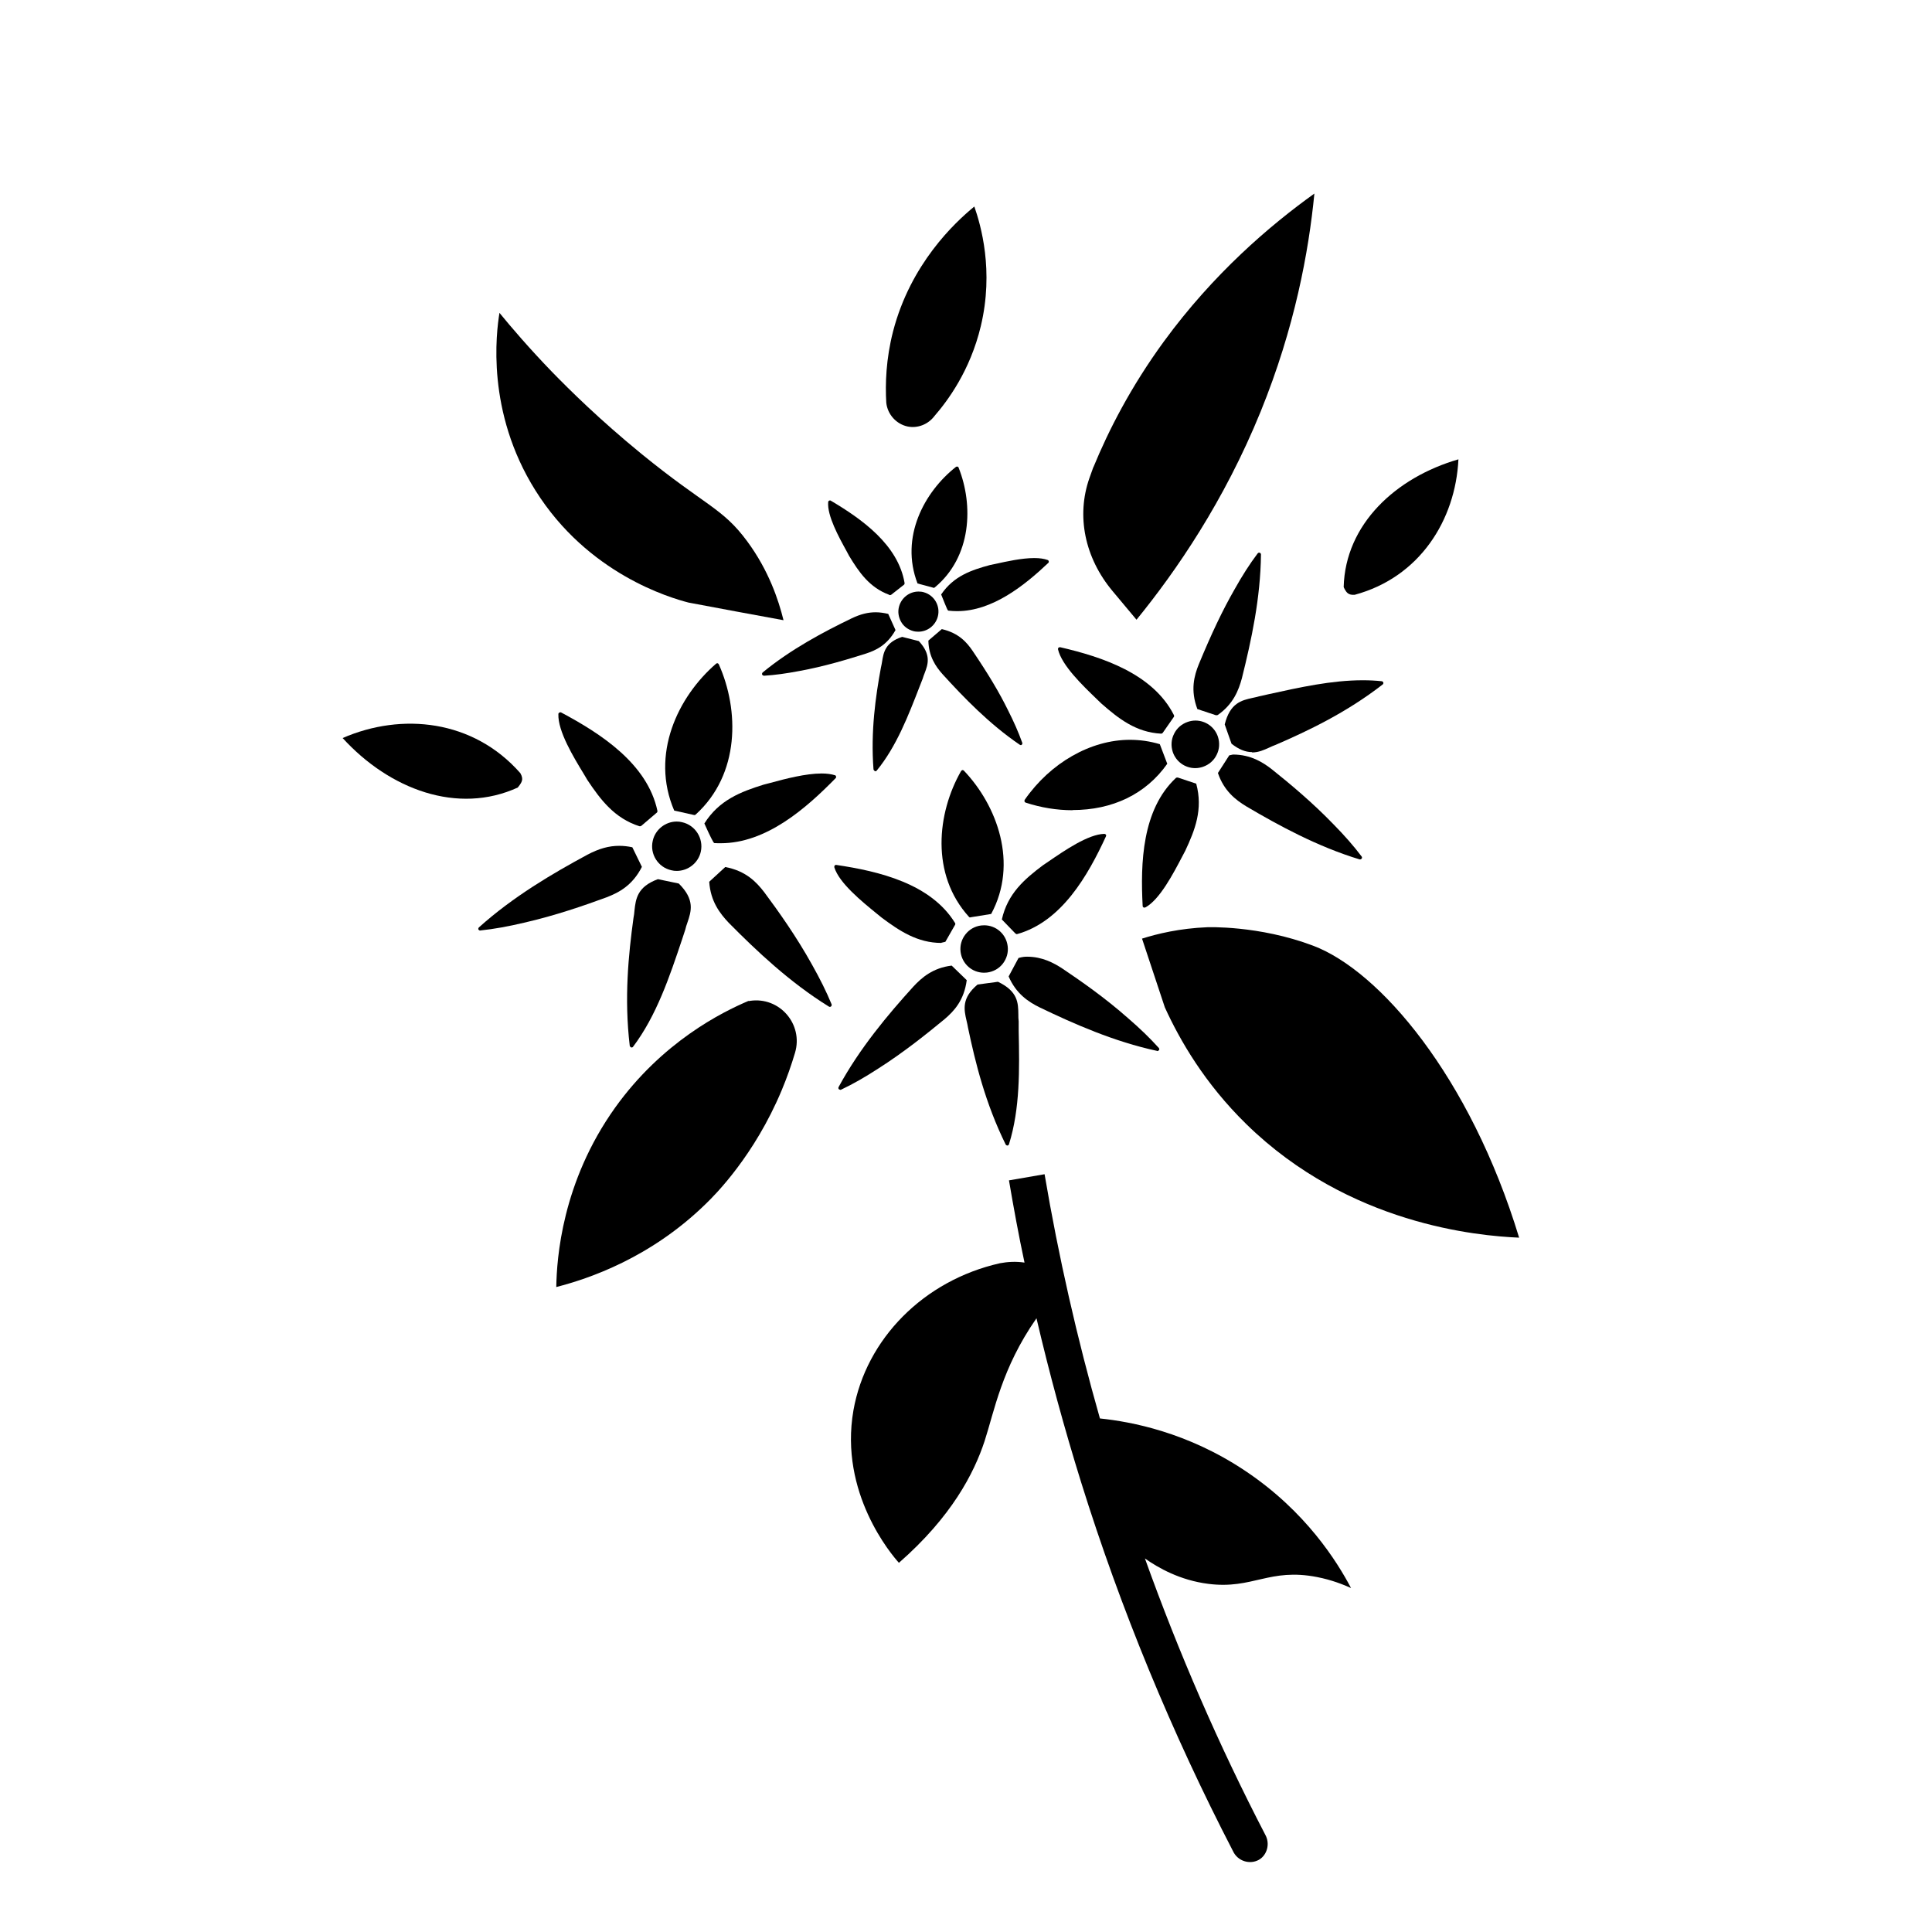
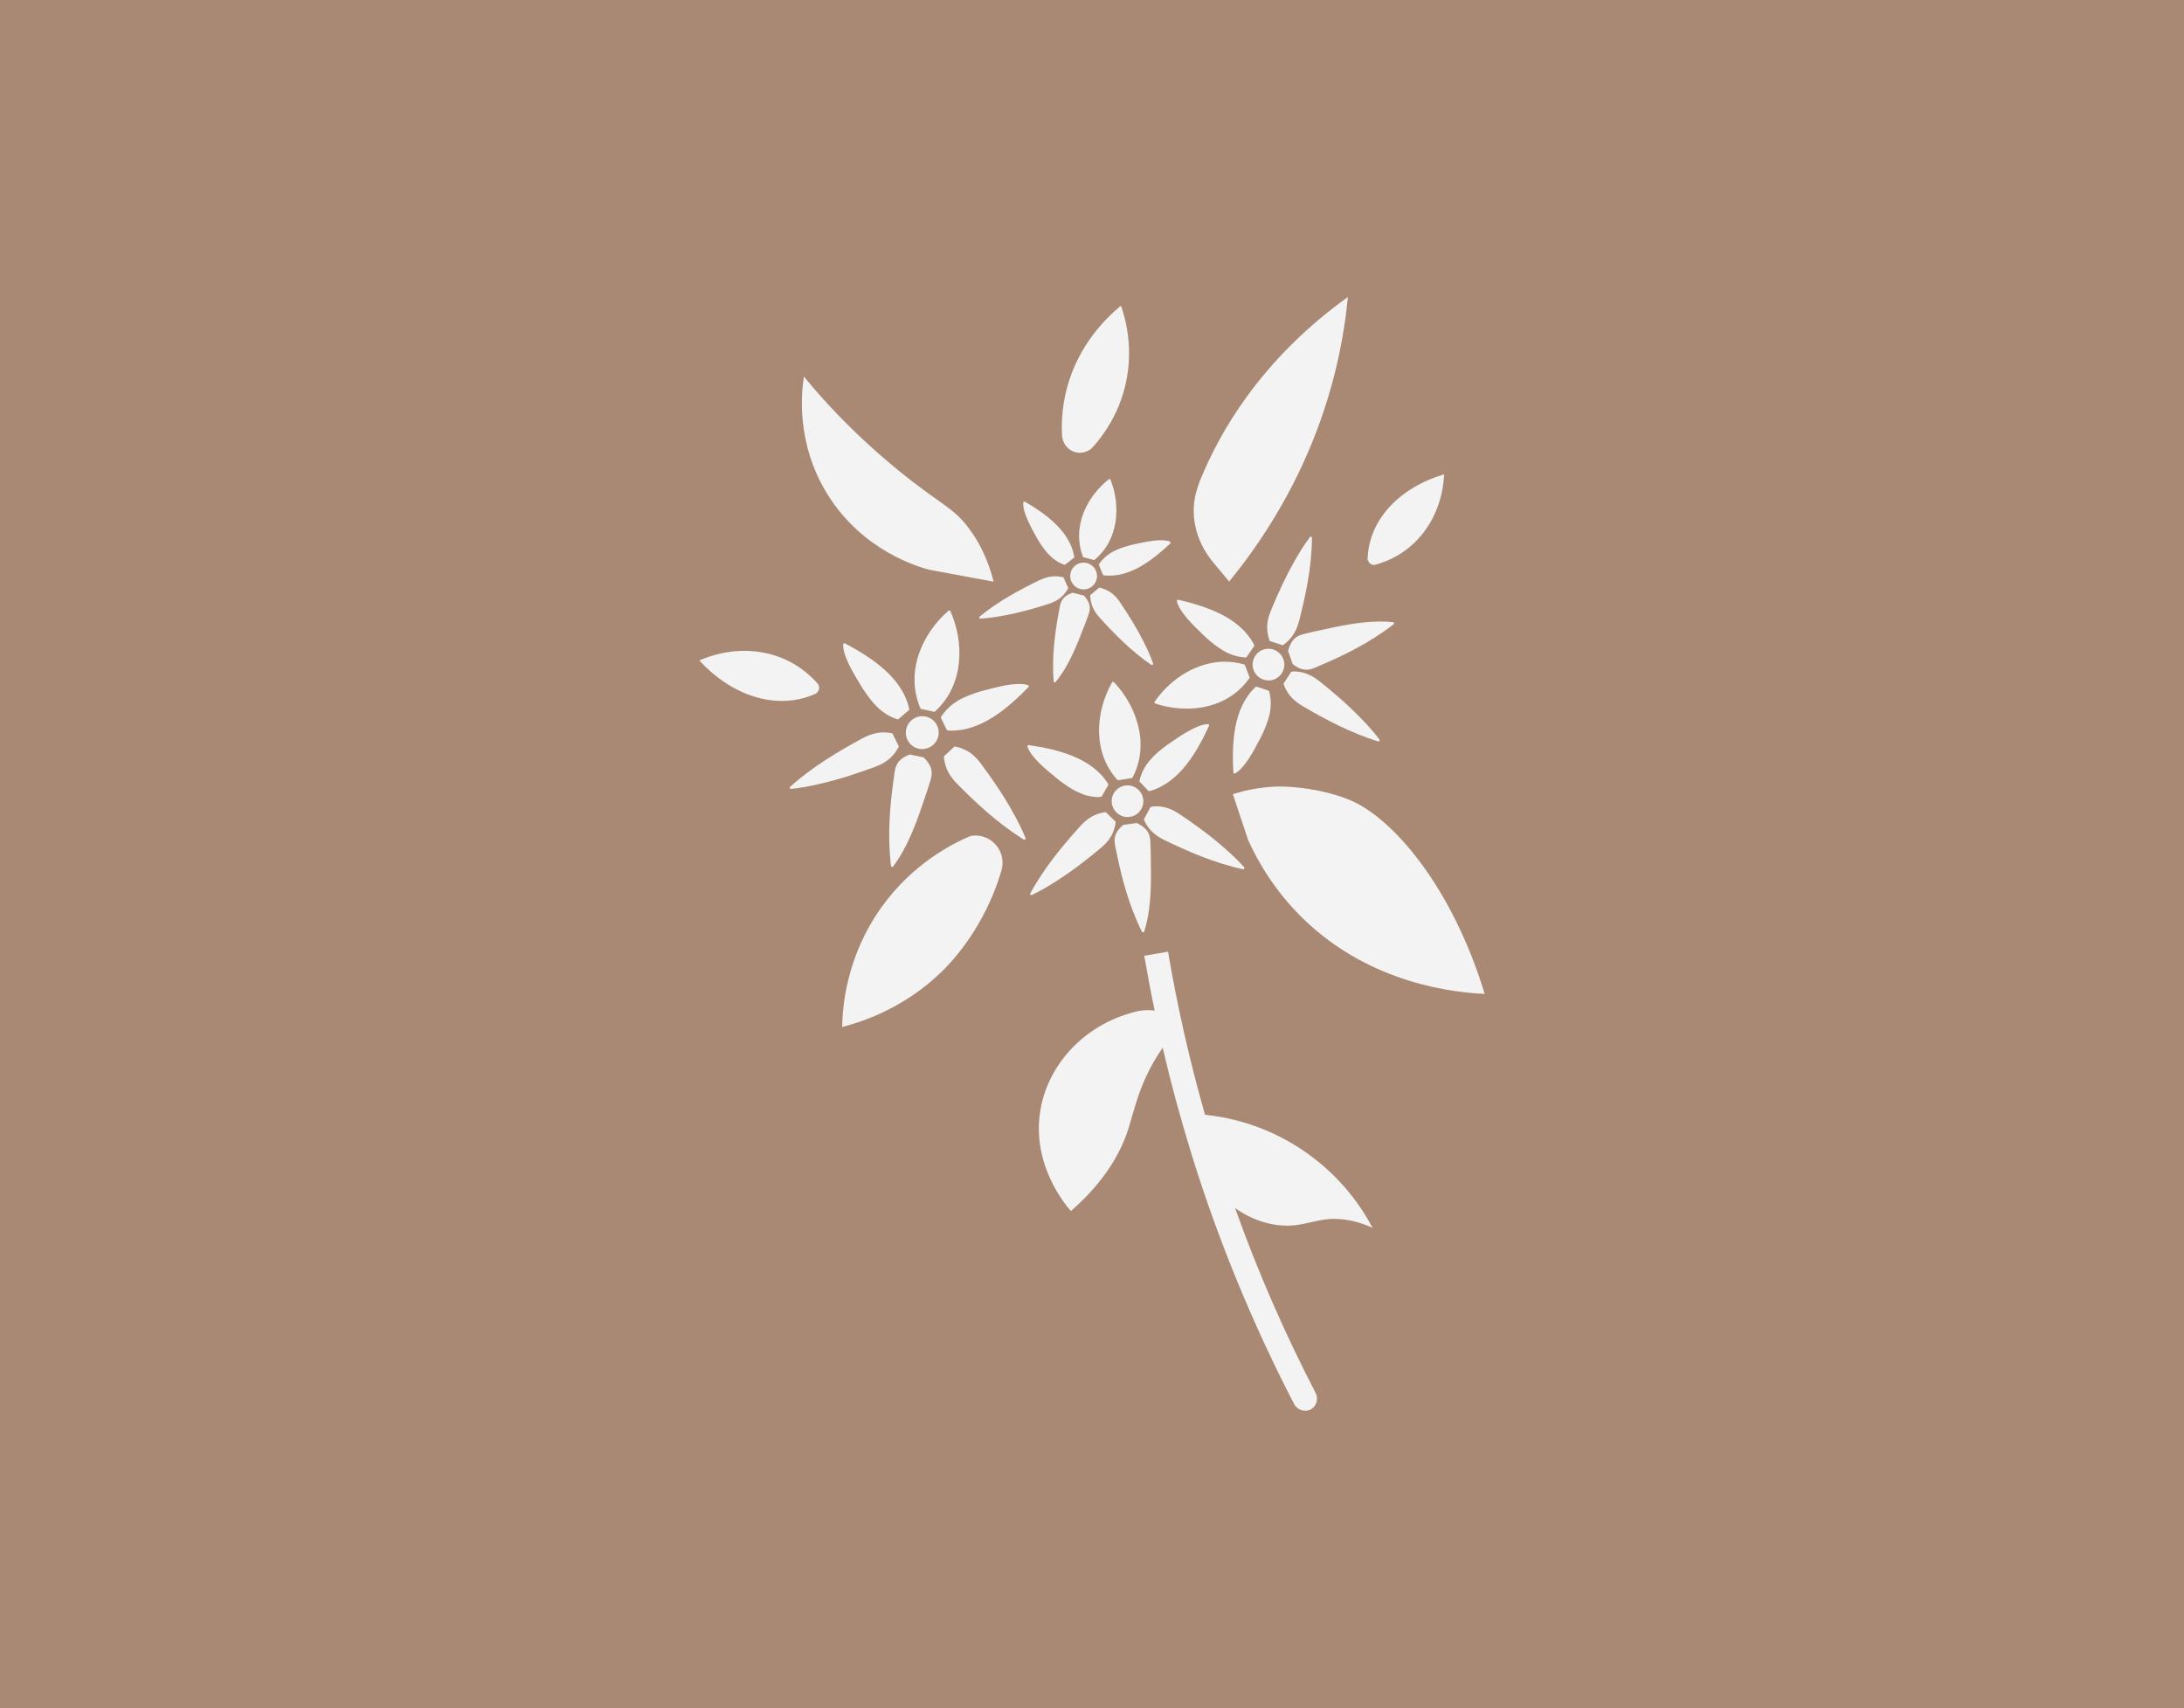
- <svg xmlns="http://www.w3.org/2000/svg" id="Capa_2" data-name="Capa 2" viewBox="0 0 119.37 119.37">
-   <path d="M57.74,25.7c.79-.91,2.2-2.78,2.86-5.55.82-3.43,0-6.24-.4-7.39-1.23,1.01-3.94,3.55-5.02,7.71-.44,1.71-.49,3.25-.42,4.42.08.72.62,1.31,1.31,1.46.63.13,1.28-.13,1.67-.65Z" />
-   <path d="M83.02,36.27c.1-3.88,3.22-6.77,7.09-7.89-.18,3.76-2.4,7.29-6.41,8.37-.23.02-.35-.04-.43-.1-.15-.12-.25-.38-.25-.38h0Z" />
-   <path d="M32.01,48.65c-3.74,1.72-7.96.11-10.84-3.05,3.66-1.59,8.07-1.14,10.98,2.17.12.21.13.36.1.46-.05.2-.25.41-.25.41h0Z" />
-   <path d="M83.48,98.12c-.47-.21-1.18-.5-2.1-.68-2.96-.58-3.97.77-6.72.42-1.75-.22-3.1-.99-3.92-1.57,2.09,5.83,4.57,11.55,7.43,17.06.32.56.12,1.27-.39,1.56-.56.31-1.31.09-1.6-.54-3.78-7.3-6.94-14.96-9.38-22.78-1.04-3.34-1.96-6.72-2.76-10.14-.01.01-.01.02-.02.03-2.13,3.06-2.59,5.73-3.19,7.57-.65,1.97-2.03,4.66-5.29,7.51-.45-.5-3.7-4.31-2.81-9.42.78-4.42,4.35-8.03,9.05-9.09.48-.09.99-.12,1.52-.04-.36-1.68-.67-3.38-.96-5.08l2.2-.38c.86,5.08,2.01,10.14,3.42,15.09,1.93.2,5.41.85,8.98,3.24,3.76,2.51,5.69,5.64,6.53,7.23Z" />
-   <path d="M46.26,61.85s.05,0,.07-.01c1.83-.28,3.32,1.44,2.79,3.21-.22.74-.49,1.52-.83,2.33-1.68,4.01-4.09,6.43-4.66,6.98-3.44,3.37-7.27,4.65-9.26,5.16.03-1.75.34-6.47,3.64-11.09,2.91-4.06,6.59-5.89,8.24-6.59Z" />
-   <path d="M70.56,57.99c.47,1.42.94,2.83,1.41,4.25.93,2.04,2.47,4.71,5.04,7.22,6.35,6.21,14.32,6.9,16.85,7.01-3.03-9.96-8.62-16.49-12.73-18.04-3.36-1.27-6.55-1.14-6.55-1.14-1.69.07-3.07.4-4.04.71Z" />
-   <path d="M42.54,37.23c-1.12-.29-6.22-1.76-9.46-6.93-3.05-4.86-2.42-9.74-2.22-10.97.76.93,1.85,2.2,3.24,3.64,1.1,1.13,2.96,2.97,5.53,5.07,3.96,3.23,5.01,3.33,6.54,5.41,1.32,1.79,1.93,3.61,2.24,4.87-1.96-.36-3.92-.72-5.87-1.09Z" />
-   <path d="M67.55,28.87l-.24.67c-.82,2.34-.29,4.92,1.43,6.98l1.48,1.77c2.46-3.02,5.41-7.31,7.67-12.86,2.11-5.19,2.97-9.88,3.32-13.47-2.75,1.97-6.23,4.94-9.3,9.14-2.05,2.81-3.42,5.5-4.35,7.76Z" />
-   <g>
-     <path d="M84.01,53.1c-2.61-.79-5.01-2.1-7.01-3.28-.66-.4-1.38-.96-1.75-2.06l.7-1.09.23-.05c1.1,0,1.86.49,2.4.91,1.09.87,2.51,2.05,3.82,3.41.67.68,1.24,1.33,1.73,1.98.03.04.03.09,0,.13-.02.03-.06.05-.09.05-.01,0-.02,0-.03,0Z" />
-     <path d="M76.04,46.73c1.05-.04,1.8.36,2.47.88,1.33,1.07,2.62,2.17,3.81,3.4.6.61,1.18,1.26,1.72,1.97-2.49-.76-4.76-1.96-6.99-3.27-.72-.44-1.36-1-1.7-2l.68-.99h0Z" />
-     <path d="M75.12,44.19l-1.14-.38c-.44-1.17-.2-2.05.09-2.77.79-1.91,1.47-3.34,2.21-4.63.47-.84.93-1.56,1.42-2.21.02-.03.05-.05.09-.05.01,0,.02,0,.04,0,.05.02.08.06.08.11-.03,2.71-.59,5.28-1.18,7.65-.2.74-.53,1.59-1.48,2.26-.02.01-.04.02-.06.02-.01,0-.02,0-.03,0Z" />
-     <path d="M74.01,43.7c-.33-1-.16-1.83.16-2.62.65-1.58,1.35-3.13,2.2-4.61.42-.75.88-1.49,1.41-2.2-.03,2.6-.55,5.12-1.18,7.62-.22.82-.58,1.59-1.44,2.19l-1.14-.38h0Z" />
-     <path d="M71.74,45.33c-1.55-.08-2.63-.93-3.7-1.87l-.3-.29c-.85-.82-2.14-2.06-2.37-3.05,0-.04,0-.08.03-.1.02-.02.05-.03.08-.03,0,0,.02,0,.03,0,2.59.6,5.72,1.63,7.02,4.19.02.04.02.08,0,.11l-.69.99s-.05.05-.09.05h0Z" />
-     <path d="M65.49,40.1c2.63.62,5.68,1.62,6.95,4.13,0,0-.68.99-.68.99-1.52-.07-2.57-.9-3.63-1.84-.77-.76-2.39-2.2-2.63-3.28h0Z" />
-     <path d="M70.71,56.08s-.04,0-.05-.01c-.03-.02-.06-.05-.06-.09-.14-2.65-.04-5.95,2.05-7.91.02-.02.05-.03.08-.03.01,0,.03,0,.04,0,.03.01,1.14.38,1.14.38.43,1.59-.08,2.87-.68,4.15l-.19.36c-.55,1.05-1.38,2.64-2.26,3.13-.02,0-.04.01-.05.01Z" />
-     <path d="M70.71,55.97c-.15-2.7-.03-5.9,2.02-7.83,0,0,1.14.38,1.14.38.35,1.48-.15,2.72-.75,4-.51.95-1.45,2.91-2.41,3.45h0Z" />
-     <path d="M77.36,46.47c-.41,0-.83-.17-1.27-.52l-.42-1.19c.33-1.33,1.04-1.49,1.72-1.64.14-.03.28-.06.42-.1l.58-.13c1.91-.42,3.88-.86,5.82-.86.39,0,.78.02,1.16.06.05,0,.08.04.1.08.01.04,0,.09-.04.12-2.24,1.74-4.6,2.86-6.61,3.73-.14.05-.27.11-.4.17-.33.15-.66.3-1.06.3Z" />
-     <path d="M85.36,42.18c-2.06,1.6-4.25,2.71-6.58,3.71-.77.28-1.44.91-2.62-.03l-.38-1.14c.38-1.46,1.28-1.36,2.07-1.6,2.43-.54,5.04-1.18,7.51-.93h0Z" />
-     <path d="M73.85,47.46c-.63,0-1.19-.4-1.39-1-.12-.37-.1-.77.08-1.12.17-.35.47-.61.85-.74.15-.05.31-.08.47-.08.63,0,1.19.4,1.39,1,.12.37.1.77-.08,1.12-.17.35-.47.61-.85.74-.15.05-.31.08-.47.08Z" />
-     <circle cx="73.85" cy="45.99" r="1.36" />
-     <path d="M66.27,50.06c-.98,0-1.95-.16-2.9-.47-.03-.01-.06-.04-.07-.07s0-.07.01-.1c1.59-2.29,4.08-3.71,6.5-3.71.63,0,1.25.09,1.85.27l.46,1.21c-1.32,1.88-3.39,2.86-5.85,2.86Z" />
-     <path d="M72.01,47.24c-1.97,2.68-5.56,3.24-8.61,2.25,1.83-2.63,5.04-4.35,8.22-3.39,0,0,.38,1.14.38,1.14h0Z" />
+ <svg xmlns="http://www.w3.org/2000/svg" viewBox="0 0 353 276">
+   <defs>
+     <style>
+       .cls-1 {
+         fill: #a98973;
+       }
+ 
+       .cls-2 {
+         fill: #f3f3f3;
+       }
+     </style>
+   </defs>
+   <g id="Capa_3" data-name="Capa 3">
+     <rect class="cls-1" x="-20.33" y="-12.78" width="393.65" height="317.22" />
  </g>
-   <g>
-     <path d="M51.91,67.33s-.06-.01-.08-.03c-.03-.03-.04-.09-.02-.13,1.3-2.4,3.06-4.49,4.62-6.21.52-.56,1.21-1.16,2.37-1.3l.93.9c-.16,1.24-.78,1.91-1.37,2.41-1.08.89-2.52,2.05-4.11,3.06-.8.52-1.55.95-2.29,1.3-.02,0-.03.01-.05.01Z" />
-     <path d="M59.64,60.63c-.17,1.04-.72,1.7-1.36,2.24-1.31,1.09-2.65,2.14-4.1,3.05-.72.47-1.47.91-2.27,1.29,1.24-2.29,2.88-4.28,4.6-6.19.58-.62,1.25-1.14,2.3-1.27l.83.87h0Z" />
-     <path d="M71.49,64.93c-2.66-.57-5.16-1.68-7.26-2.69-.69-.34-1.45-.84-1.91-1.91l.61-1.14c.24-.07.39-.08.53-.08.94,0,1.65.39,2.16.72,1.16.78,2.67,1.83,4.09,3.09.72.62,1.34,1.22,1.89,1.83.03.04.04.09.01.13-.02.03-.06.06-.1.06,0,0-.02,0-.02,0Z" />
-     <path d="M63.02,59.24c1.05-.13,1.83.21,2.54.68,1.41.95,2.79,1.95,4.08,3.08.65.56,1.28,1.16,1.88,1.82-2.54-.55-4.91-1.56-7.23-2.68-.76-.38-1.44-.88-1.86-1.85l.6-1.05h0Z" />
-     <path d="M62.82,57.71s-.06-.01-.08-.03l-.84-.87c.36-1.61,1.41-2.5,2.54-3.35l.34-.23c.98-.67,2.45-1.69,3.46-1.71h0s.07.02.09.05c.02.03.02.07,0,.11-1.11,2.41-2.74,5.28-5.51,6.04,0,0-.02,0-.03,0Z" />
-     <path d="M68.25,51.62c-1.13,2.45-2.72,5.24-5.43,5.98,0,0-.84-.87-.84-.87.38-1.47,1.4-2.34,2.53-3.19.89-.6,2.64-1.9,3.74-1.93h0Z" />
-     <path d="M58.17,58.26c-1.48,0-2.59-.74-3.69-1.56l-.32-.26c-.92-.75-2.31-1.88-2.61-2.85-.01-.04,0-.08.02-.11.02-.03.05-.04.08-.04,0,0,.01,0,.02,0,2.63.39,5.84,1.15,7.34,3.59.02.03.02.08,0,.11l-.6,1.05-.25.06Z" />
-     <path d="M51.66,53.56c2.67.4,5.79,1.15,7.26,3.54,0,0-.6,1.05-.6,1.05-1.52.05-2.64-.69-3.77-1.54-.83-.69-2.56-2-2.9-3.05h0Z" />
-     <path d="M62.24,70.78s-.08-.02-.1-.06c-1.26-2.55-1.88-5.08-2.33-7.22-.02-.15-.06-.29-.09-.43-.16-.69-.32-1.4.68-2.24l1.26-.17c1.24.59,1.25,1.31,1.26,2.02,0,.14,0,.29.02.43v.59c.05,2.36.09,4.8-.6,7-.01.04-.05.07-.1.08,0,0,0,0,0,0Z" />
-     <path d="M62.24,70.67c-1.15-2.33-1.8-4.71-2.32-7.19-.12-.82-.6-1.59.56-2.56l1.2-.15c1.36.66,1.08,1.53,1.16,2.35.04,2.49.15,5.18-.59,7.55h0Z" />
-     <path d="M60.8,60.1c-.74,0-1.36-.55-1.45-1.29-.1-.8.48-1.54,1.28-1.63.06,0,.12-.01.18-.01.74,0,1.36.55,1.45,1.29.05.39-.06.77-.3,1.08-.24.31-.59.5-.98.55-.06,0-.12.01-.18.01Z" />
-     <circle cx="60.81" cy="58.63" r="1.36" />
-     <path d="M59.95,56.69s-.06-.01-.08-.04c-2.39-2.63-1.97-6.42-.49-9.01.02-.03.05-.05.08-.06,0,0,0,0,.01,0,.03,0,.06.01.08.03,2.06,2.16,3.38,5.73,1.69,8.86,0,0-1.29.21-1.3.21Z" />
-     <path d="M59.95,56.58c-2.24-2.46-2.07-6.1-.48-8.88,2.21,2.32,3.25,5.8,1.68,8.74,0,0-1.2.15-1.2.15h0Z" />
-   </g>
-   <g>
-     <path d="M47.19,41.75s-.09-.03-.1-.07c-.02-.04,0-.1.03-.13,1.75-1.44,3.77-2.51,5.51-3.35.55-.26,1-.37,1.48-.37.25,0,.51.04.77.1l.45,1c-.52.93-1.21,1.25-1.82,1.45-1.11.35-2.58.8-4.13,1.08-.79.15-1.5.25-2.17.29,0,0,0,0,0,0Z" />
-     <path d="M55.22,38.97c-.46.75-1.08,1.08-1.75,1.31-1.35.43-2.71.82-4.12,1.07-.7.14-1.42.24-2.16.29,1.67-1.38,3.56-2.4,5.49-3.34.64-.3,1.32-.49,2.17-.26l.37.93h0Z" />
-     <path d="M63.06,46.03s-.04,0-.06-.02c-1.88-1.28-3.46-2.92-4.76-4.35-.43-.48-.86-1.11-.88-2.08l.83-.71c1.04.24,1.54.81,1.9,1.34.96,1.42,1.64,2.55,2.19,3.67.36.71.65,1.37.88,2.01.02.05,0,.1-.04.13-.02.02-.04.02-.07.02Z" />
-     <path d="M58.26,38.95c.85.23,1.34.74,1.75,1.32.79,1.18,1.55,2.38,2.18,3.65.33.64.63,1.3.88,1.99-1.79-1.22-3.3-2.74-4.74-4.33-.47-.53-.84-1.13-.86-2.01l.79-.62h0Z" />
-     <path d="M59.13,37.76c-.17,0-.35-.01-.52-.03h0c-.06,0-.07-.03-.46-1,.78-1.15,1.88-1.51,3.02-1.82l.34-.07c.68-.15,1.62-.36,2.39-.36.34,0,.61.04.83.12.04.01.06.05.07.08,0,.04,0,.08-.03.1-1.47,1.39-3.45,2.98-5.63,2.98Z" />
-     <path d="M64.68,34.71c-1.64,1.54-3.74,3.19-6.06,2.92,0,0-.37-.93-.37-.93.75-1.02,1.81-1.37,2.95-1.67.88-.19,2.63-.64,3.49-.32h0Z" />
-     <path d="M54.94,36.75c-1.22-.45-1.87-1.4-2.48-2.41l-.16-.3c-.48-.87-1.2-2.18-1.13-3.02,0-.04.03-.07.06-.09.02,0,.03-.01.05-.01.02,0,.04,0,.06.02,1.91,1.13,4.15,2.72,4.55,5.08,0,.04,0,.08-.04.11l-.79.62s-.04.02-.07.02c-.01,0-.03,0-.04,0Z" />
-     <path d="M51.27,31.02c1.94,1.14,4.11,2.7,4.5,5.01,0,0-.79.62-.79.62-1.19-.44-1.82-1.36-2.43-2.36-.42-.79-1.35-2.34-1.28-3.26h0Z" />
-     <path d="M54.05,47.64s-.07-.05-.08-.1c-.18-2.36.13-4.51.46-6.3.03-.12.05-.24.07-.36.09-.56.19-1.19,1.24-1.53l1.03.26c.79.85.56,1.45.36,1.98-.04.11-.09.22-.12.34l-.18.46c-.71,1.83-1.44,3.73-2.66,5.22-.02.03-.05.04-.09.04-.01,0-.02,0-.03,0Z" />
-     <path d="M54.08,47.53c-.16-2.16.08-4.19.46-6.27.16-.67.03-1.41,1.23-1.8l.97.26c.84.94.36,1.52.16,2.18-.75,1.93-1.5,4.04-2.82,5.64h0Z" />
-     <path d="M56.74,39.03c-.11,0-.22-.01-.32-.04-.32-.09-.59-.29-.75-.58-.16-.29-.21-.62-.12-.94.15-.54.64-.92,1.2-.92.11,0,.22.01.32.04.66.18,1.05.86.87,1.52-.15.54-.64.92-1.2.92Z" />
-     <circle cx="56.74" cy="37.79" r="1.13" />
-     <path d="M57.66,36.31l-.97-.26c-1.1-2.86.42-5.66,2.37-7.2.02-.02.04-.02.07-.02,0,0,.02,0,.03,0,.03,0,.06.03.07.07.92,2.31.81,5.5-1.47,7.39-.02.02-.04.03-.07.03,0,0-.02,0-.03,0Z" />
-     <path d="M56.72,35.94c-.95-2.6.31-5.35,2.41-7,.98,2.48.69,5.5-1.44,7.26,0,0-.97-.26-.97-.26h0Z" />
-   </g>
-   <g>
-     <path d="M29.66,57.5s-.08-.03-.1-.07c-.02-.04,0-.1.03-.13,2.11-1.9,4.57-3.34,6.7-4.49.72-.38,1.33-.55,1.97-.55.26,0,.54.03.81.09l.59,1.21c-.59,1.16-1.43,1.59-2.18,1.88-1.36.5-3.17,1.13-5.1,1.57-.97.23-1.85.39-2.7.48,0,0,0,0-.01,0Z" />
-     <path d="M39.54,53.61c-.53.96-1.29,1.41-2.12,1.73-1.67.61-3.35,1.17-5.09,1.57-.87.21-1.76.38-2.68.48,2.01-1.81,4.31-3.19,6.67-4.47.78-.41,1.62-.68,2.7-.44l.52,1.14h0Z" />
-     <path d="M51.27,62.21s-.04,0-.06-.02c-2.41-1.49-4.48-3.45-6.18-5.17-.55-.58-1.13-1.33-1.21-2.54l.99-.91c1.28.24,1.93.93,2.42,1.57.87,1.17,1.98,2.73,2.94,4.46.49.87.89,1.67,1.21,2.45.02.04,0,.1-.03.13-.02.02-.05.03-.07.03Z" />
-     <path d="M44.87,53.66c1.07.24,1.72.85,2.25,1.55,1.06,1.43,2.06,2.88,2.93,4.44.44.78.86,1.59,1.21,2.44-2.31-1.42-4.27-3.25-6.16-5.15-.61-.64-1.11-1.37-1.18-2.47l.95-.82h0Z" />
-     <path d="M44.54,52.1c-.14,0-.27,0-.41-.01q-.08-.03-.61-1.21c.91-1.45,2.25-1.96,3.66-2.4l.42-.11c.92-.25,2.18-.58,3.17-.58.32,0,.6.04.82.11.04.01.06.04.07.08,0,.04,0,.08-.03.1-1.83,1.87-4.28,4.02-7.1,4.02Z" />
-     <path d="M51.56,48c-1.96,2.01-4.5,4.19-7.42,3.98,0,0-.52-1.14-.52-1.14.88-1.31,2.19-1.81,3.59-2.25,1.09-.28,3.25-.94,4.34-.59h0Z" />
-     <path d="M39.51,51.05c-1.54-.49-2.4-1.63-3.22-2.86l-.22-.37c-.64-1.05-1.61-2.65-1.57-3.7,0-.04.02-.07.06-.09.02-.01.04-.02.06-.02.02,0,.04,0,.05.01,2.44,1.3,5.33,3.16,5.95,6.08,0,.04,0,.08-.04.11-.03.03-.95.81-.95.81-.02.02-.05.03-.07.03-.01,0-.02,0-.03,0Z" />
-     <path d="M34.6,44.12c2.48,1.32,5.28,3.15,5.89,6.01,0,0-.95.82-.95.82-1.51-.48-2.35-1.6-3.16-2.82-.57-.97-1.82-2.85-1.78-4h0Z" />
-     <path d="M38.99,64.71s-.08-.05-.08-.09c-.35-2.94-.08-5.64.23-7.9.03-.15.05-.3.06-.45.08-.73.17-1.48,1.45-1.95l1.29.27c1.01,1,.77,1.72.53,2.42-.05.14-.1.29-.13.43l-.19.58c-.78,2.33-1.59,4.74-3.04,6.66-.02.03-.05.04-.09.04,0,0-.02,0-.03,0Z" />
-     <path d="M39.02,64.6c-.32-2.69-.13-5.25.23-7.87.16-.84-.04-1.77,1.44-2.32l1.23.27c1.1,1.13.53,1.88.32,2.71-.83,2.46-1.66,5.13-3.21,7.2h0Z" />
-     <path d="M41.81,53.81c-.11,0-.22-.01-.33-.04-.82-.18-1.34-1-1.15-1.82.15-.69.78-1.19,1.48-1.19.11,0,.22.01.33.04.82.18,1.34,1,1.16,1.82-.15.69-.78,1.19-1.49,1.19Z" />
-     <circle cx="41.81" cy="52.29" r="1.41" />
-     <path d="M41.66,50.09c-1.5-3.48.23-7.05,2.58-9.08.02-.02.05-.03.07-.03,0,0,.02,0,.02,0,.03,0,.06.03.08.06,1.27,2.83,1.32,6.8-1.43,9.29-.02.02-.05.03-.08.03,0,0-1.25-.28-1.25-.28Z" />
-     <path d="M41.68,49.98c-1.34-3.2.1-6.71,2.63-8.88,1.36,3.04,1.17,6.83-1.4,9.16,0,0-1.23-.27-1.23-.27h0Z" />
+   <g id="Capa_2" data-name="Capa 2">
+     <g>
+       <path class="cls-2" d="M176.88,71.98c1.38-1.58,3.85-4.85,5-9.68,1.43-5.99,0-10.9-.7-12.9-2.15,1.77-6.88,6.2-8.77,13.46-.78,2.99-.86,5.67-.74,7.72.15,1.26,1.08,2.29,2.29,2.54,1.09.23,2.24-.22,2.92-1.14Z" />
+       <path class="cls-2" d="M221.04,90.44c.17-6.77,5.62-11.82,12.38-13.78-.31,6.56-4.18,12.74-11.19,14.63-.39.03-.62-.07-.75-.18-.26-.21-.43-.66-.43-.66h0Z" />
+       <path class="cls-2" d="M131.96,112.06c-6.53,3.01-13.89.19-18.93-5.32,6.4-2.78,14.1-1.99,19.18,3.8.21.36.22.62.18.8-.08.35-.43.72-.43.72h0Z" />
+       <path class="cls-2" d="M221.85,198.44c-.82-.37-2.07-.88-3.66-1.19-5.16-1.01-6.94,1.34-11.73.74-3.06-.39-5.42-1.73-6.84-2.75,3.64,10.19,7.99,20.16,12.97,29.79.57.97.21,2.22-.68,2.73-.97.55-2.28.16-2.79-.94-6.6-12.74-12.12-26.13-16.38-39.78-1.81-5.83-3.43-11.73-4.81-17.71-.02.02-.02.04-.04.06-3.72,5.34-4.52,10.01-5.57,13.23-1.13,3.45-3.55,8.14-9.23,13.11-.78-.88-6.47-7.52-4.91-16.44,1.36-7.71,7.6-14.03,15.8-15.88.84-.16,1.73-.21,2.65-.08-.62-2.94-1.17-5.9-1.68-8.86l3.84-.66c1.5,8.86,3.51,17.71,5.98,26.36,3.37.35,9.45,1.48,15.68,5.65,6.57,4.38,9.94,9.86,11.4,12.62Z" />
+       <path class="cls-2" d="M156.85,135.11s.08-.01.13-.02c3.2-.49,5.79,2.51,4.88,5.61-.38,1.29-.85,2.65-1.44,4.06-2.94,7-7.14,11.23-8.13,12.2-6.01,5.88-12.7,8.13-16.17,9.02.05-3.06.59-11.3,6.36-19.36,5.08-7.09,11.51-10.29,14.38-11.51Z" />
+       <path class="cls-2" d="M199.27,128.36c.82,2.47,1.65,4.95,2.47,7.42,1.62,3.56,4.32,8.22,8.8,12.61,11.1,10.85,25.02,12.04,29.43,12.24-5.29-17.4-15.05-28.79-22.23-31.51-5.87-2.22-11.43-2-11.43-2-2.95.12-5.36.7-7.05,1.23Z" />
+       <path class="cls-2" d="M150.34,92.12c-1.96-.51-10.85-3.08-16.52-12.11-5.33-8.49-4.22-17.01-3.88-19.15,1.32,1.62,3.22,3.84,5.66,6.36,1.92,1.98,5.18,5.19,9.66,8.85,6.92,5.64,8.76,5.82,11.43,9.44,2.3,3.13,3.36,6.3,3.9,8.5-3.42-.63-6.84-1.26-10.26-1.9Z" />
+       <path class="cls-2" d="M194.01,77.51l-.41,1.18c-1.43,4.08-.51,8.59,2.49,12.2l2.58,3.1c4.3-5.27,9.45-12.76,13.4-22.46,3.69-9.06,5.19-17.25,5.79-23.53-4.8,3.44-10.88,8.63-16.24,15.97-3.59,4.91-5.98,9.6-7.6,13.55Z" />
+       <g>
+         <path class="cls-2" d="M222.76,119.82c-4.56-1.38-8.75-3.67-12.25-5.72-1.15-.7-2.41-1.67-3.06-3.59l1.22-1.91.4-.09c1.91,0,3.25.85,4.19,1.59,1.9,1.52,4.38,3.58,6.68,5.96,1.17,1.19,2.16,2.33,3.02,3.46.05.07.05.16,0,.23-.04.05-.1.08-.16.08-.02,0-.04,0-.06,0Z" />
+         <path class="cls-2" d="M208.84,108.7c1.84-.07,3.15.63,4.32,1.54,2.32,1.86,4.58,3.79,6.66,5.95,1.05,1.07,2.07,2.2,3.01,3.44-4.35-1.32-8.32-3.43-12.2-5.71-1.26-.77-2.38-1.74-2.97-3.49l1.2-1.73h0Z" />
+         <path class="cls-2" d="M207.23,104.26l-2-.66c-.76-2.05-.34-3.59.15-4.83,1.38-3.34,2.57-5.83,3.85-8.08.82-1.46,1.63-2.73,2.48-3.87.04-.05.1-.08.16-.08.02,0,.04,0,.06.01.08.03.13.1.13.19-.05,4.74-1.02,9.22-2.07,13.36-.35,1.3-.93,2.78-2.59,3.94-.03.02-.07.04-.11.04-.02,0-.04,0-.06-.01Z" />
+         <path class="cls-2" d="M205.29,103.42c-.58-1.75-.28-3.2.27-4.58,1.14-2.75,2.35-5.46,3.84-8.06.73-1.31,1.54-2.6,2.46-3.85-.05,4.54-.96,8.95-2.06,13.31-.38,1.43-1.01,2.78-2.52,3.83l-2-.66h0Z" />
+         <path class="cls-2" d="M201.34,106.26c-2.71-.13-4.6-1.62-6.46-3.26l-.52-.5c-1.49-1.44-3.74-3.6-4.14-5.33-.02-.07,0-.13.05-.18.04-.04.09-.06.14-.06.02,0,.03,0,.04,0,4.52,1.06,9.99,2.84,12.26,7.31.03.06.03.14-.01.2l-1.2,1.73c-.04.05-.1.08-.16.08h0Z" />
+         <path class="cls-2" d="M190.41,97.13c4.59,1.07,9.91,2.83,12.13,7.21,0,0-1.2,1.73-1.2,1.73-2.65-.13-4.49-1.58-6.34-3.21-1.35-1.32-4.17-3.85-4.6-5.73h0Z" />
+         <path class="cls-2" d="M199.54,125.03s-.06,0-.09-.02c-.06-.03-.1-.09-.1-.16-.25-4.63-.07-10.39,3.58-13.82.04-.03.09-.05.13-.05.02,0,.04,0,.06.01.06.02,1.99.66,1.99.66.76,2.78-.14,5.01-1.19,7.25l-.33.63c-.96,1.84-2.41,4.61-3.96,5.47-.03.02-.06.02-.1.02Z" />
+         <path class="cls-2" d="M199.54,124.83c-.25-4.71-.06-10.31,3.52-13.67,0,0,2,.66,2,.66.62,2.58-.26,4.75-1.31,6.98-.89,1.66-2.53,5.08-4.21,6.02h0Z" />
+         <path class="cls-2" d="M211.15,108.24c-.72,0-1.44-.3-2.22-.92l-.73-2.09c.57-2.33,1.81-2.6,3.01-2.87.25-.05.49-.11.73-.18l1-.22c3.33-.74,6.78-1.51,10.17-1.51.68,0,1.36.03,2.03.1.08,0,.15.06.17.14.02.08,0,.16-.07.21-3.92,3.04-8.03,5-11.54,6.51-.25.09-.48.2-.7.3-.57.26-1.16.53-1.85.53Z" />
+         <path class="cls-2" d="M225.12,100.75c-3.59,2.79-7.42,4.73-11.49,6.48-1.35.5-2.51,1.58-4.57-.06l-.67-2c.66-2.56,2.24-2.38,3.62-2.8,4.25-.94,8.8-2.07,13.12-1.63h0Z" />
+         <path class="cls-2" d="M205.02,109.97c-1.1,0-2.08-.7-2.43-1.75-.22-.65-.17-1.34.14-1.95.3-.61.83-1.07,1.48-1.29.26-.09.54-.13.81-.13,1.1,0,2.08.7,2.43,1.75.22.65.17,1.34-.14,1.96-.3.61-.83,1.07-1.48,1.29-.26.09-.54.13-.81.13Z" />
+         <circle class="cls-2" cx="205.02" cy="107.41" r="2.37" />
+         <path class="cls-2" d="M191.78,114.52c-1.7,0-3.41-.27-5.06-.82-.06-.02-.1-.07-.12-.12s-.01-.12.02-.17c2.77-3.99,7.12-6.47,11.34-6.47,1.09,0,2.18.16,3.23.48l.8,2.12c-2.3,3.28-5.92,4.99-10.21,4.99Z" />
+         <path class="cls-2" d="M201.81,109.59c-3.44,4.69-9.72,5.66-15.03,3.92,3.19-4.59,8.79-7.59,14.36-5.92,0,0,.67,2,.67,2h0Z" />
+       </g>
+       <g>
+         <path class="cls-2" d="M166.7,144.67c-.05,0-.1-.02-.14-.06-.06-.06-.07-.15-.03-.23,2.27-4.19,5.35-7.84,8.06-10.85.91-.99,2.12-2.03,4.13-2.28l1.62,1.58c-.28,2.17-1.37,3.33-2.39,4.2-1.88,1.56-4.39,3.58-7.18,5.35-1.4.91-2.71,1.65-3.99,2.27-.03.01-.06.02-.08.02Z" />
+         <path class="cls-2" d="M180.21,132.97c-.3,1.82-1.25,2.96-2.37,3.92-2.29,1.9-4.63,3.73-7.16,5.33-1.26.82-2.57,1.58-3.97,2.26,2.16-4,5.02-7.47,8.03-10.81,1-1.08,2.19-1.99,4.01-2.21l1.46,1.52h0Z" />
+         <path class="cls-2" d="M200.89,140.48c-4.65-1-9.02-2.94-12.67-4.7-1.2-.6-2.54-1.46-3.34-3.33l1.06-2c.41-.13.68-.14.92-.14,1.65,0,2.89.67,3.78,1.26,2.02,1.36,4.66,3.2,7.15,5.39,1.26,1.09,2.34,2.13,3.3,3.2.06.06.07.16.02.23-.04.06-.1.1-.17.1-.01,0-.03,0-.04,0Z" />
+         <path class="cls-2" d="M186.1,130.55c1.83-.22,3.19.37,4.43,1.18,2.47,1.66,4.88,3.4,7.12,5.38,1.14.98,2.24,2.02,3.28,3.18-4.44-.96-8.57-2.73-12.63-4.68-1.32-.66-2.52-1.54-3.25-3.23l1.05-1.83h0Z" />
+         <path class="cls-2" d="M185.75,127.87c-.05,0-.1-.02-.14-.06l-1.46-1.52c.62-2.81,2.46-4.37,4.44-5.86l.6-.41c1.71-1.17,4.28-2.95,6.05-2.99h0c.06,0,.13.03.16.09.04.06.04.13.01.19-1.94,4.22-4.78,9.22-9.62,10.55-.02,0-.03,0-.05,0Z" />
+         <path class="cls-2" d="M195.24,117.23c-1.97,4.28-4.76,9.14-9.49,10.45,0,0-1.46-1.52-1.46-1.52.66-2.57,2.45-4.08,4.42-5.56,1.56-1.05,4.6-3.31,6.53-3.36h0Z" />
+         <path class="cls-2" d="M177.64,128.83c-2.58,0-4.52-1.29-6.44-2.72l-.56-.46c-1.61-1.31-4.03-3.29-4.57-4.97-.02-.06,0-.13.04-.19.04-.04.09-.07.15-.07,0,0,.02,0,.03,0,4.59.68,10.19,2.01,12.82,6.28.04.06.04.14,0,.2l-1.05,1.83-.43.1Z" />
+         <path class="cls-2" d="M166.27,120.62c4.66.69,10.11,2.01,12.68,6.19,0,0-1.05,1.83-1.05,1.83-2.65.09-4.6-1.2-6.58-2.68-1.45-1.2-4.47-3.49-5.06-5.33h0Z" />
+         <path class="cls-2" d="M184.75,150.7c-.07,0-.14-.04-.18-.11-2.2-4.45-3.29-8.87-4.06-12.61-.04-.26-.1-.5-.15-.75-.28-1.2-.56-2.44,1.19-3.91l2.19-.3c2.17,1.03,2.19,2.3,2.21,3.53,0,.25,0,.51.03.75l.02,1.03c.07,4.12.15,8.37-1.06,12.22-.02.08-.09.13-.17.14,0,0,0,0-.02,0Z" />
+         <path class="cls-2" d="M184.75,150.51c-2.02-4.07-3.15-8.22-4.05-12.56-.22-1.42-1.05-2.77.97-4.47l2.09-.26c2.37,1.16,1.89,2.67,2.02,4.1.07,4.35.26,9.04-1.03,13.18h0Z" />
+         <path class="cls-2" d="M182.24,132.05c-1.29,0-2.38-.97-2.54-2.25-.17-1.4.83-2.68,2.23-2.85.1-.01.21-.02.31-.02,1.29,0,2.38.97,2.54,2.25.08.68-.1,1.35-.53,1.89-.42.54-1.03.88-1.71.96-.1.01-.21.02-.31.02Z" />
+         <circle class="cls-2" cx="182.24" cy="129.49" r="2.37" />
+         <path class="cls-2" d="M180.74,126.1c-.06,0-.11-.02-.14-.06-4.17-4.6-3.44-11.22-.86-15.74.03-.05.08-.09.15-.1,0,0,.02,0,.02,0,.05,0,.1.02.14.06,3.59,3.76,5.9,10.01,2.96,15.48,0,0-2.25.36-2.26.36Z" />
+         <path class="cls-2" d="M180.74,125.9c-3.9-4.3-3.61-10.65-.84-15.51,3.86,4.05,5.68,10.14,2.93,15.25,0,0-2.09.26-2.09.26h0Z" />
+       </g>
+       <g>
+         <path class="cls-2" d="M158.46,99.99c-.08,0-.15-.05-.18-.12-.03-.08,0-.17.06-.22,3.06-2.52,6.58-4.38,9.62-5.86.96-.45,1.75-.65,2.58-.65.44,0,.89.06,1.35.18l.78,1.74c-.9,1.63-2.11,2.18-3.18,2.54-1.93.62-4.5,1.39-7.22,1.88-1.37.26-2.61.43-3.79.5,0,0,0,0-.01,0Z" />
+         <path class="cls-2" d="M172.49,95.14c-.8,1.31-1.89,1.89-3.06,2.28-2.36.75-4.74,1.43-7.19,1.88-1.23.24-2.48.42-3.77.5,2.92-2.41,6.21-4.19,9.58-5.83,1.11-.52,2.31-.85,3.79-.45l.65,1.63h0Z" />
+         <path class="cls-2" d="M186.18,107.47s-.08-.01-.11-.03c-3.28-2.23-6.04-5.09-8.32-7.6-.74-.84-1.51-1.93-1.54-3.64l1.46-1.24c1.81.41,2.69,1.42,3.33,2.34,1.68,2.49,2.86,4.46,3.83,6.4.64,1.24,1.14,2.39,1.54,3.5.03.08,0,.17-.06.22-.04.03-.08.04-.12.04Z" />
+         <path class="cls-2" d="M177.79,95.12c1.48.4,2.35,1.28,3.05,2.3,1.39,2.06,2.7,4.15,3.81,6.38.57,1.11,1.1,2.26,1.53,3.48-3.13-2.13-5.76-4.79-8.28-7.57-.81-.92-1.46-1.98-1.5-3.51l1.38-1.08h0Z" />
+         <path class="cls-2" d="M179.31,93.04c-.3,0-.61-.02-.92-.05h0c-.1,0-.12-.04-.8-1.75,1.37-2.01,3.28-2.64,5.28-3.17l.59-.13c1.19-.26,2.83-.63,4.18-.63.59,0,1.07.07,1.44.21.06.02.11.08.12.14.01.07,0,.13-.06.18-2.57,2.42-6.02,5.2-9.83,5.2Z" />
+         <path class="cls-2" d="M189.01,87.7c-2.86,2.69-6.53,5.57-10.59,5.09,0,0-.65-1.63-.65-1.63,1.31-1.78,3.16-2.39,5.15-2.91,1.53-.32,4.59-1.12,6.09-.55h0Z" />
+         <path class="cls-2" d="M171.99,91.26c-2.13-.78-3.27-2.44-4.34-4.21l-.29-.53c-.83-1.52-2.09-3.81-1.97-5.28,0-.07.04-.13.1-.16.03-.01.06-.02.09-.02.03,0,.07,0,.1.03,3.34,1.97,7.25,4.75,7.95,8.88.01.07-.02.14-.07.19l-1.38,1.08s-.08.04-.12.04c-.02,0-.05,0-.07-.01Z" />
+         <path class="cls-2" d="M165.59,81.26c3.38,1.99,7.17,4.71,7.85,8.74,0,0-1.38,1.08-1.38,1.08-2.08-.76-3.18-2.37-4.24-4.13-.74-1.38-2.36-4.09-2.23-5.69h0Z" />
+         <path class="cls-2" d="M170.44,110.28c-.08-.02-.13-.09-.14-.17-.31-4.12.23-7.88.8-11.01.05-.21.08-.42.12-.63.15-.97.33-2.07,2.16-2.67l1.8.45c1.38,1.49.98,2.53.62,3.45-.08.2-.15.39-.21.59l-.31.81c-1.23,3.2-2.51,6.51-4.65,9.11-.04.05-.09.07-.15.07-.02,0-.04,0-.06,0Z" />
+         <path class="cls-2" d="M170.5,110.1c-.28-3.77.14-7.33.8-10.96.28-1.17.06-2.47,2.15-3.15l1.69.46c1.47,1.64.62,2.65.28,3.8-1.31,3.38-2.62,7.06-4.92,9.85h0Z" />
+         <path class="cls-2" d="M175.14,95.26c-.19,0-.38-.03-.57-.08-.56-.15-1.02-.51-1.31-1.01-.29-.5-.36-1.09-.21-1.64.25-.94,1.11-1.6,2.09-1.6.19,0,.38.03.57.08,1.15.31,1.84,1.5,1.53,2.65-.25.94-1.11,1.6-2.09,1.6Z" />
+         <circle class="cls-2" cx="175.14" cy="93.09" r="1.97" />
+         <path class="cls-2" d="M176.75,90.5l-1.69-.46c-1.92-4.99.73-9.88,4.14-12.57.03-.03.08-.04.12-.04.02,0,.03,0,.05,0,.06.02.11.06.13.12,1.6,4.04,1.42,9.6-2.57,12.91-.03.03-.08.04-.12.04-.02,0-.03,0-.05,0Z" />
+         <path class="cls-2" d="M175.11,89.86c-1.67-4.54.55-9.35,4.21-12.23,1.71,4.33,1.21,9.6-2.51,12.69,0,0-1.69-.46-1.69-.46h0Z" />
+       </g>
+       <g>
+         <path class="cls-2" d="M127.84,127.5c-.08,0-.15-.04-.18-.12-.03-.08-.02-.17.05-.22,3.68-3.32,7.98-5.82,11.69-7.84,1.26-.66,2.32-.95,3.43-.95.46,0,.94.05,1.41.16l1.04,2.11c-1.03,2.03-2.5,2.78-3.8,3.28-2.38.88-5.54,1.98-8.91,2.75-1.69.41-3.23.68-4.71.83,0,0-.01,0-.02,0Z" />
+         <path class="cls-2" d="M145.11,120.72c-.93,1.68-2.26,2.47-3.7,3.02-2.91,1.07-5.84,2.05-8.88,2.74-1.52.36-3.08.66-4.69.83,3.52-3.17,7.53-5.58,11.65-7.81,1.36-.71,2.84-1.19,4.71-.77l.9,2h0Z" />
+         <path class="cls-2" d="M165.58,135.72s-.07,0-.1-.03c-4.21-2.6-7.83-6.02-10.8-9.03-.97-1.01-1.98-2.32-2.12-4.43l1.73-1.59c2.23.42,3.37,1.62,4.22,2.73,1.51,2.04,3.46,4.77,5.13,7.78.86,1.52,1.56,2.92,2.12,4.29.03.08,0,.17-.06.22-.04.03-.08.05-.13.05Z" />
+         <path class="cls-2" d="M154.42,120.8c1.87.42,3,1.48,3.93,2.7,1.84,2.49,3.6,5.04,5.12,7.76.78,1.36,1.49,2.77,2.11,4.27-4.03-2.49-7.46-5.67-10.76-9-1.07-1.11-1.93-2.39-2.06-4.31l1.67-1.43h0Z" />
+         <path class="cls-2" d="M153.84,118.08c-.24,0-.47,0-.71-.03q-.14-.05-1.07-2.11c1.59-2.53,3.93-3.42,6.39-4.19l.73-.19c1.61-.43,3.81-1.02,5.54-1.02.56,0,1.04.06,1.43.19.06.02.11.07.13.14.02.07,0,.13-.05.18-3.19,3.27-7.48,7.03-12.4,7.03Z" />
+         <path class="cls-2" d="M166.09,110.91c-3.43,3.52-7.86,7.32-12.95,6.94,0,0-.9-2-.9-2,1.54-2.3,3.82-3.15,6.27-3.92,1.9-.49,5.67-1.65,7.58-1.02h0Z" />
+         <path class="cls-2" d="M145.05,116.25c-2.69-.85-4.2-2.85-5.63-5l-.39-.64c-1.12-1.84-2.81-4.63-2.75-6.46,0-.07.04-.13.1-.16.03-.02.06-.03.1-.03.03,0,.06,0,.09.02,4.27,2.27,9.3,5.53,10.39,10.62.02.07-.01.15-.07.19-.05.04-1.66,1.42-1.66,1.42-.04.03-.08.05-.13.05-.02,0-.04,0-.06,0Z" />
+         <path class="cls-2" d="M136.48,104.15c4.34,2.31,9.22,5.49,10.29,10.49,0,0-1.67,1.43-1.67,1.43-2.64-.84-4.1-2.79-5.52-4.92-1-1.69-3.17-4.98-3.11-6.99h0Z" />
+         <path class="cls-2" d="M144.15,140.1c-.08-.02-.13-.09-.14-.17-.61-5.13-.14-9.85.4-13.79.05-.27.08-.53.11-.79.15-1.27.3-2.58,2.53-3.41l2.25.47c1.76,1.76,1.34,3.01.93,4.22-.08.25-.17.5-.23.75l-.34,1.01c-1.36,4.07-2.78,8.28-5.3,11.64-.04.05-.1.08-.16.08-.02,0-.03,0-.05,0Z" />
+         <path class="cls-2" d="M144.2,139.91c-.56-4.7-.23-9.16.4-13.74.28-1.47-.06-3.09,2.51-4.05l2.14.48c1.92,1.97.92,3.28.55,4.73-1.45,4.29-2.89,8.97-5.61,12.58h0Z" />
+         <path class="cls-2" d="M149.07,121.07c-.19,0-.39-.02-.58-.06-1.43-.32-2.34-1.74-2.02-3.18.27-1.21,1.36-2.08,2.59-2.08.19,0,.39.02.58.06,1.43.32,2.34,1.74,2.02,3.17-.27,1.21-1.36,2.08-2.6,2.08Z" />
+         <circle class="cls-2" cx="149.07" cy="118.41" r="2.46" />
+         <path class="cls-2" d="M148.8,114.56c-2.63-6.08.4-12.32,4.5-15.85.04-.03.08-.05.13-.05.01,0,.03,0,.04,0,.06.01.11.05.14.11,2.21,4.94,2.3,11.88-2.49,16.22-.04.03-.08.05-.13.05-.01,0-2.18-.48-2.18-.48Z" />
+         <path class="cls-2" d="M148.84,114.37c-2.33-5.59.17-11.71,4.58-15.51,2.38,5.32,2.04,11.93-2.44,15.99,0,0-2.14-.48-2.14-.48h0Z" />
+       </g>
+     </g>
  </g>
</svg>
